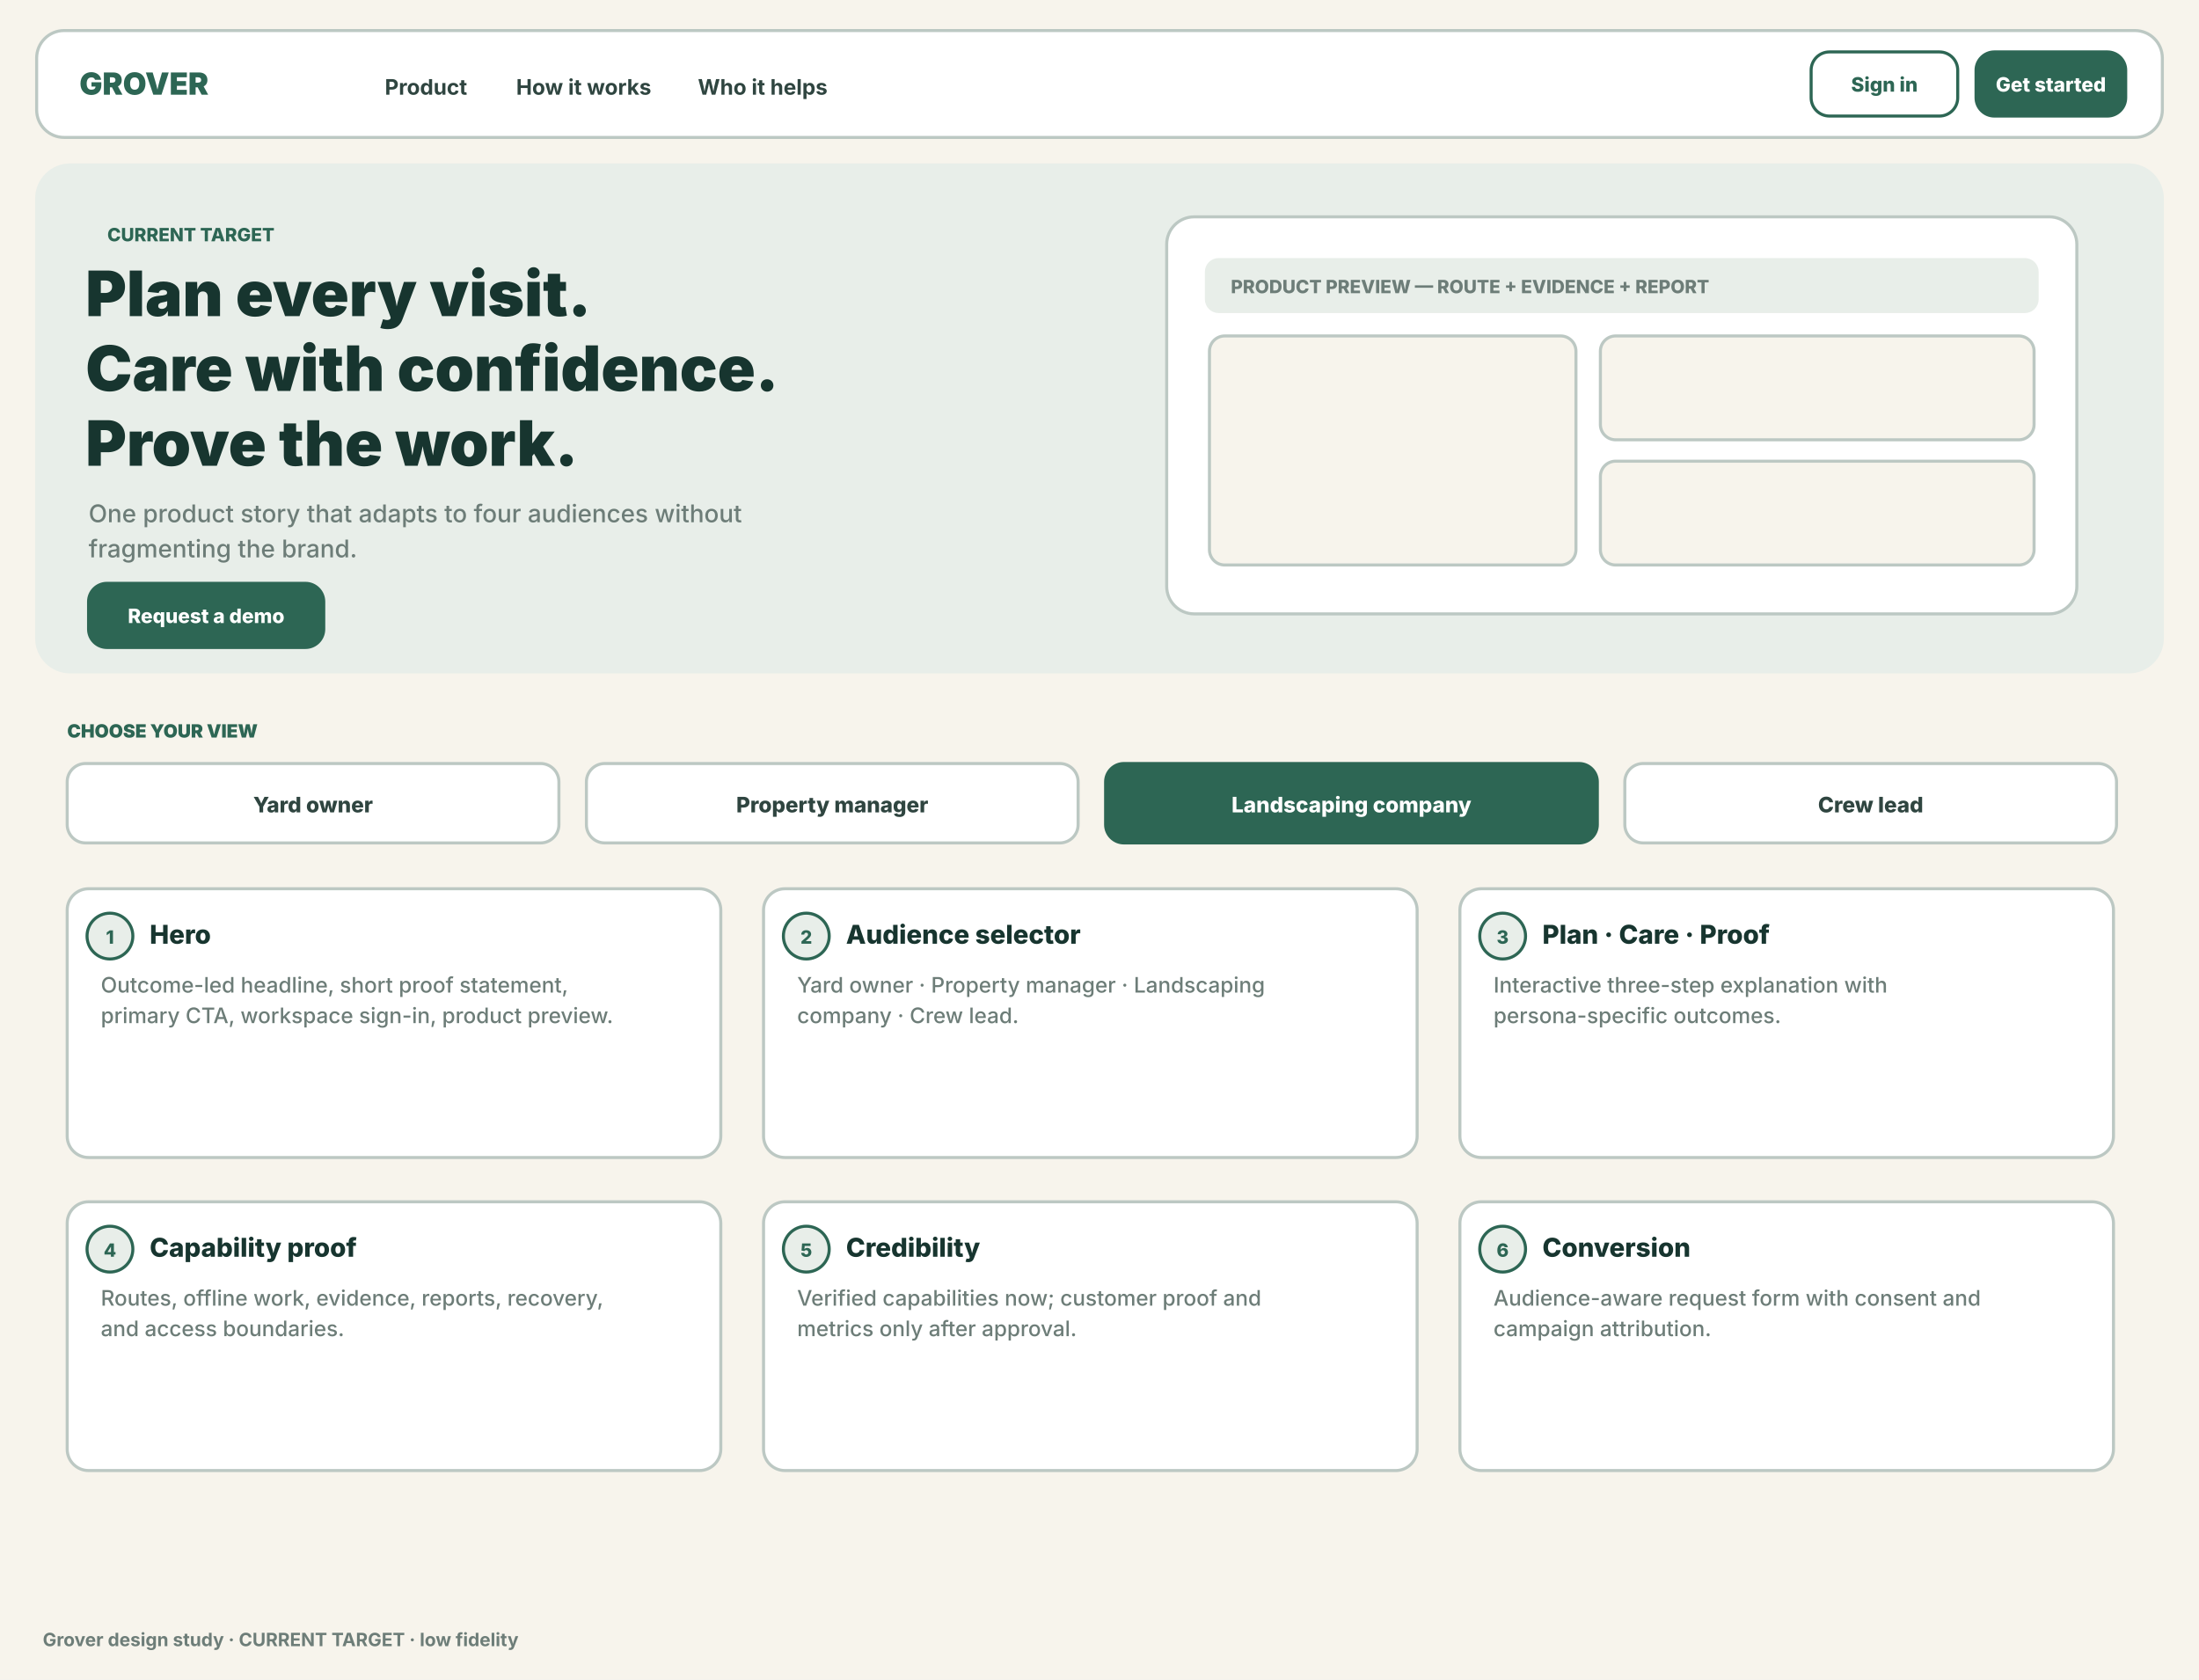
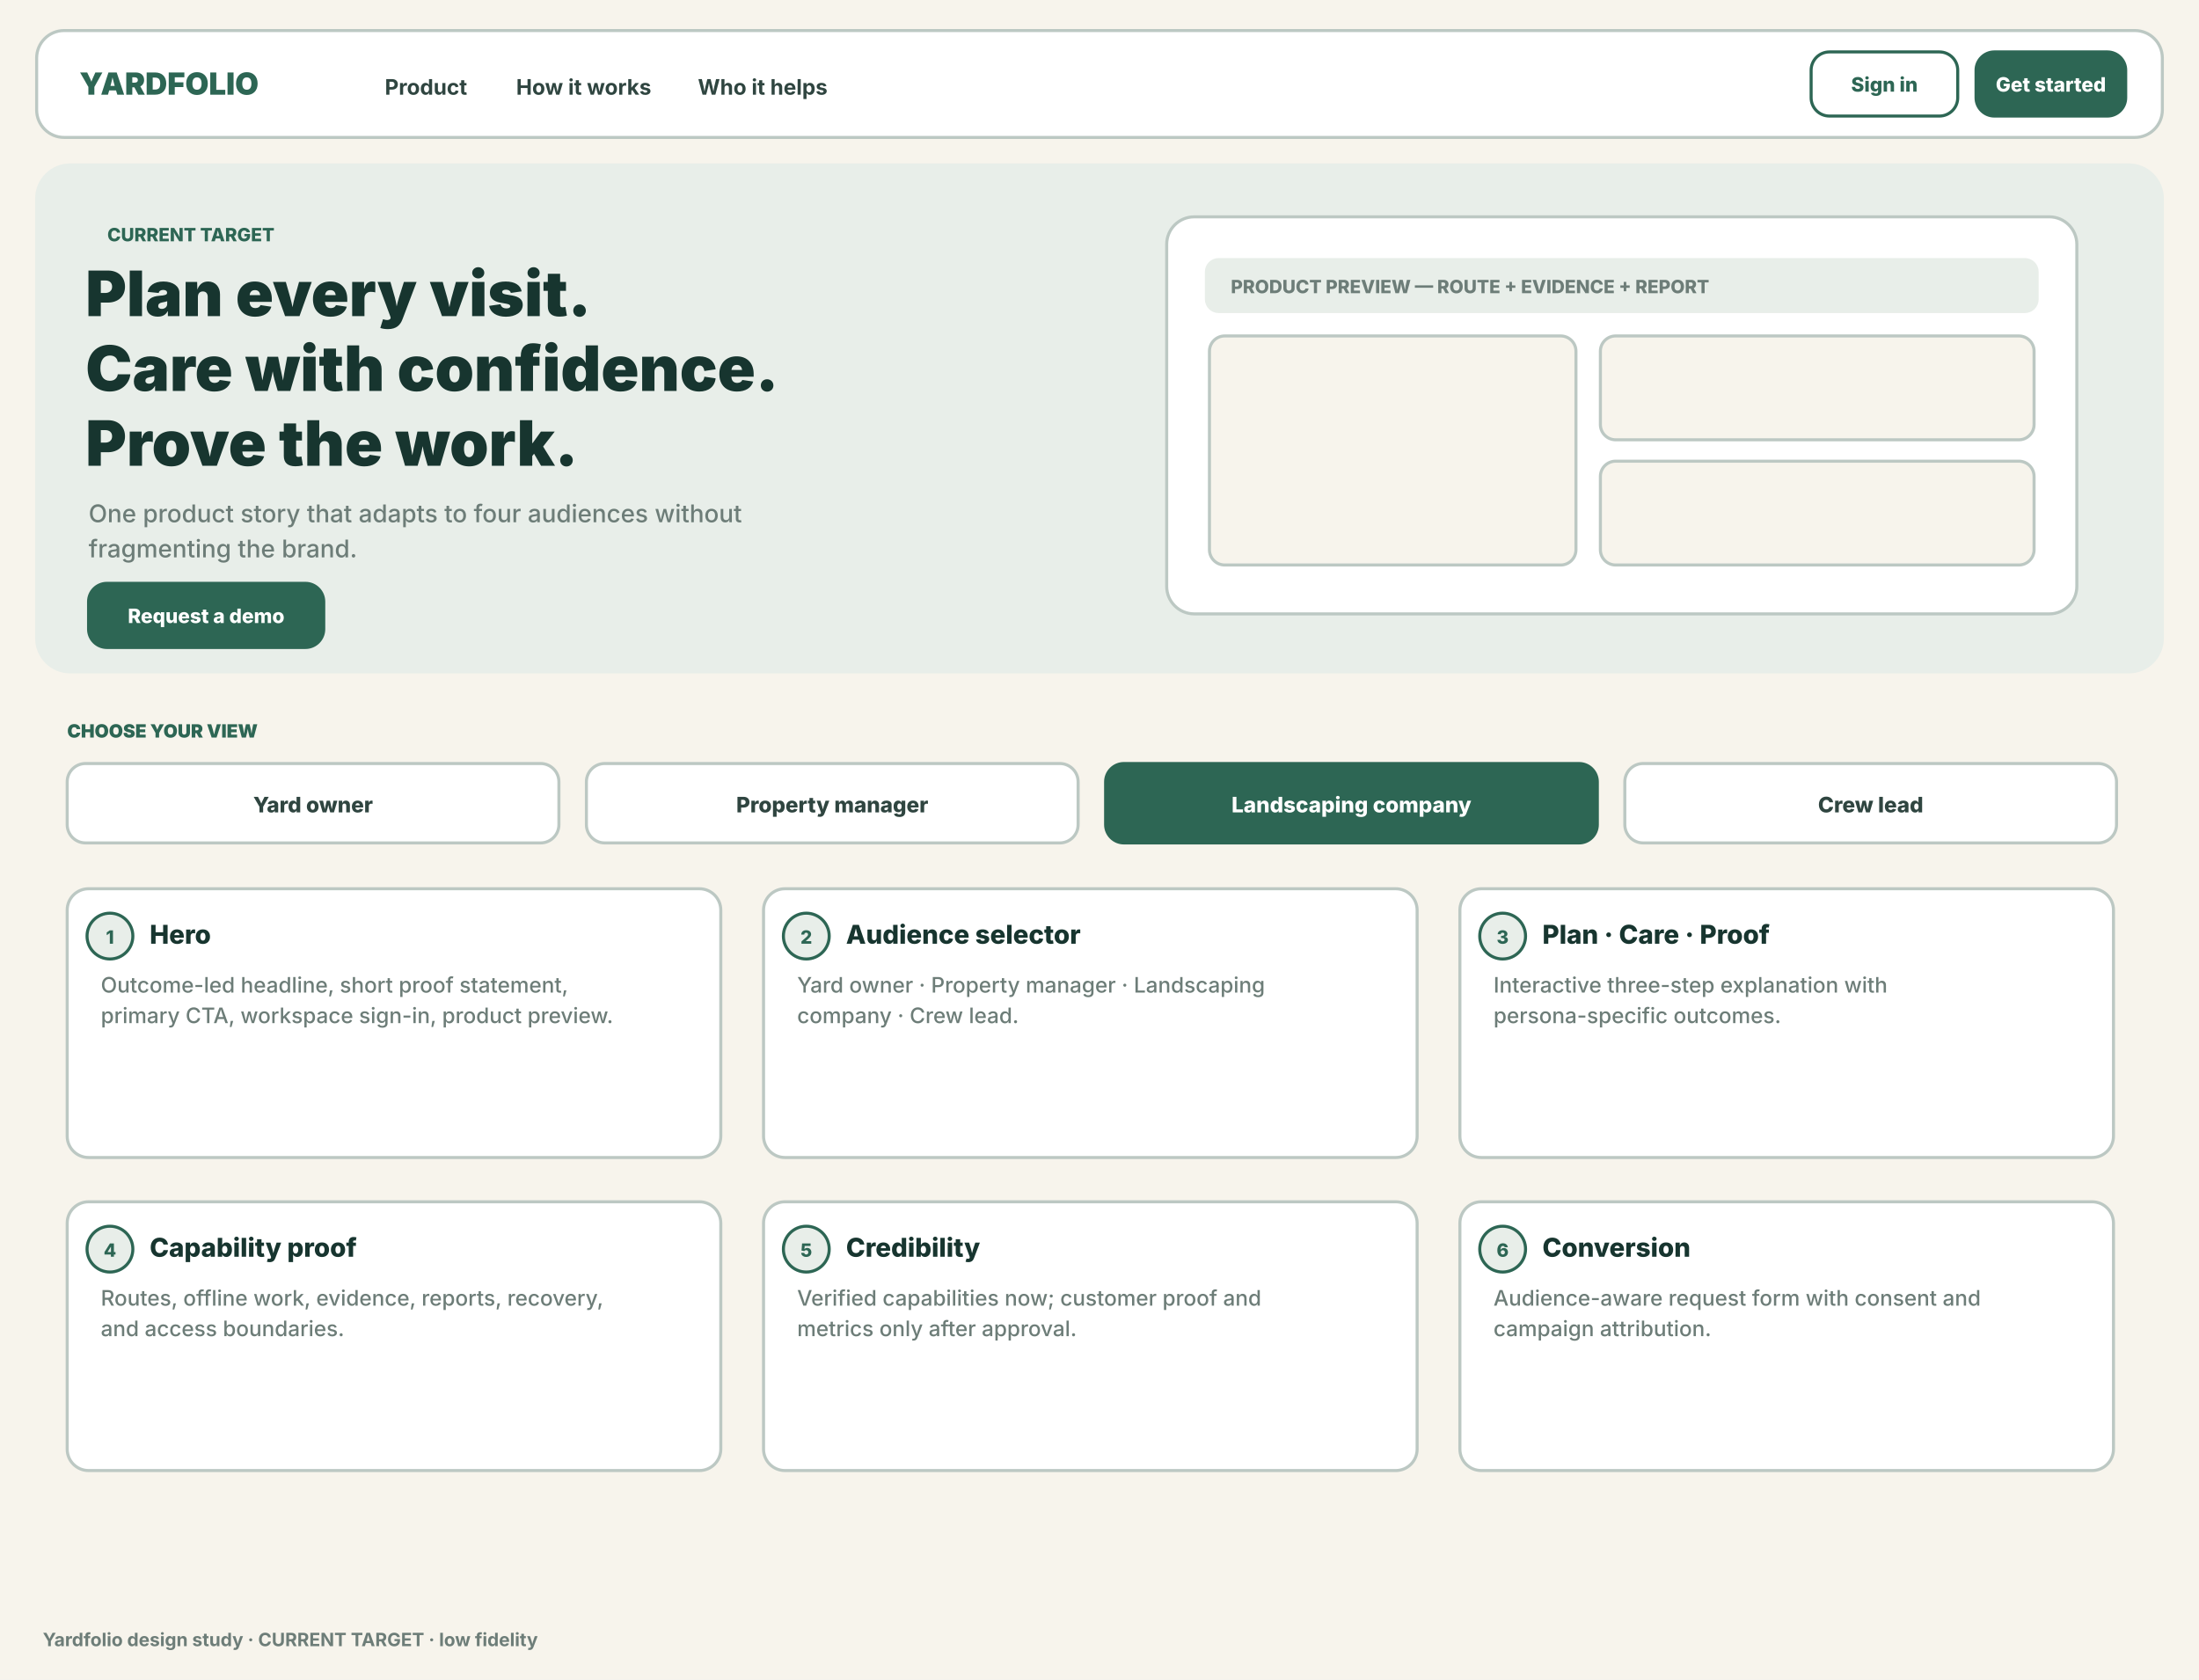
<svg xmlns="http://www.w3.org/2000/svg" width="1440" height="1100" viewBox="0 0 1440 1100" role="img" aria-labelledby="title desc">
  <rect width="1440" height="1100" fill="#f7f4ec" />
  <rect x="24" y="20" width="1392" height="70" rx="18" fill="#ffffff" stroke="#bcc8c3" stroke-width="2" />
-   <text x="52" y="62" font-family="Inter, Arial, sans-serif" font-size="20" font-weight="900" fill="#2d6654" text-anchor="start">GROVER</text>
+   <text x="52" y="62" font-family="Inter, Arial, sans-serif" font-size="20" font-weight="900" fill="#2d6654" text-anchor="start">YARDFOLIO</text>
  <text x="252" y="62" font-family="Inter, Arial, sans-serif" font-size="14" font-weight="700" fill="#2f4540" text-anchor="start">Product</text>
  <text x="338" y="62" font-family="Inter, Arial, sans-serif" font-size="14" font-weight="700" fill="#2f4540" text-anchor="start">How it works</text>
  <text x="457" y="62" font-family="Inter, Arial, sans-serif" font-size="14" font-weight="700" fill="#2f4540" text-anchor="start">Who it helps</text>
  <rect x="1186" y="34" width="96" height="42" rx="12" fill="#ffffff" stroke="#2d6654" stroke-width="2" />
  <text x="1234" y="60" font-family="Inter, Arial, sans-serif" font-size="13" font-weight="800" fill="#2d6654" text-anchor="middle">Sign in</text>
  <rect x="1294" y="34" width="98" height="42" rx="12" fill="#2d6654" stroke="#2d6654" stroke-width="2" />
  <text x="1343" y="60" font-family="Inter, Arial, sans-serif" font-size="13" font-weight="800" fill="#ffffff" text-anchor="middle">Get started</text>
  <rect x="24" y="108" width="1392" height="332" rx="22" fill="#e8eee9" stroke="#e8eee9" stroke-width="2" />
  <rect x="56" y="138" width="138" height="30" rx="15" fill="#e8eee9" stroke="#e8eee9" stroke-width="2" />
  <text x="125" y="158" font-family="Inter, Arial, sans-serif" font-size="12" font-weight="800" fill="#2d6654" text-anchor="middle">CURRENT TARGET</text>
  <text x="56" y="207" font-family="Inter, Arial, sans-serif" font-size="41" font-weight="900" fill="#17352f" text-anchor="start">Plan every visit.</text>
  <text x="56" y="256" font-family="Inter, Arial, sans-serif" font-size="41" font-weight="900" fill="#17352f" text-anchor="start">Care with confidence.</text>
  <text x="56" y="305" font-family="Inter, Arial, sans-serif" font-size="41" font-weight="900" fill="#17352f" text-anchor="start">Prove the work.</text>
  <text x="58" y="342" font-family="Inter, Arial, sans-serif" font-size="16" font-weight="500" fill="#6d7d78" text-anchor="start">One product story that adapts to four audiences without</text>
  <text x="58" y="365" font-family="Inter, Arial, sans-serif" font-size="16" font-weight="500" fill="#6d7d78" text-anchor="start">fragmenting the brand.</text>
  <rect x="58" y="382" width="154" height="42" rx="12" fill="#2d6654" stroke="#2d6654" stroke-width="2" />
  <text x="135" y="408" font-family="Inter, Arial, sans-serif" font-size="13" font-weight="800" fill="#ffffff" text-anchor="middle">Request a demo</text>
  <rect x="764" y="142" width="596" height="260" rx="18" fill="#ffffff" stroke="#bcc8c3" stroke-width="2" />
  <rect x="790" y="170" width="544" height="34" rx="8" fill="#e8eee9" stroke="#e8eee9" stroke-width="2" />
  <text x="806" y="192" font-family="Inter, Arial, sans-serif" font-size="12" font-weight="800" fill="#6d7d78" text-anchor="start">PRODUCT PREVIEW — ROUTE + EVIDENCE + REPORT</text>
  <rect x="792" y="220" width="240" height="150" rx="10" fill="#f7f4ec" stroke="#bcc8c3" stroke-width="2" />
  <rect x="1048" y="220" width="284" height="68" rx="10" fill="#f7f4ec" stroke="#bcc8c3" stroke-width="2" />
  <rect x="1048" y="302" width="284" height="68" rx="10" fill="#f7f4ec" stroke="#bcc8c3" stroke-width="2" />
  <text x="44" y="483" font-family="Inter, Arial, sans-serif" font-size="12" font-weight="900" fill="#2d6654" text-anchor="start">CHOOSE YOUR VIEW</text>
  <rect x="44" y="500" width="322" height="52" rx="12" fill="#ffffff" stroke="#bcc8c3" stroke-width="2" />
  <text x="205" y="532" font-family="Inter, Arial, sans-serif" font-size="14" font-weight="800" fill="#2f4540" text-anchor="middle">Yard owner</text>
  <rect x="384" y="500" width="322" height="52" rx="12" fill="#ffffff" stroke="#bcc8c3" stroke-width="2" />
  <text x="545" y="532" font-family="Inter, Arial, sans-serif" font-size="14" font-weight="800" fill="#2f4540" text-anchor="middle">Property manager</text>
  <rect x="724" y="500" width="322" height="52" rx="12" fill="#2d6654" stroke="#2d6654" stroke-width="2" />
  <text x="885" y="532" font-family="Inter, Arial, sans-serif" font-size="14" font-weight="800" fill="#ffffff" text-anchor="middle">Landscaping company</text>
  <rect x="1064" y="500" width="322" height="52" rx="12" fill="#ffffff" stroke="#bcc8c3" stroke-width="2" />
  <text x="1225" y="532" font-family="Inter, Arial, sans-serif" font-size="14" font-weight="800" fill="#2f4540" text-anchor="middle">Crew lead</text>
  <rect x="44" y="582" width="428" height="176" rx="14" fill="#ffffff" stroke="#bcc8c3" stroke-width="2" />
  <circle cx="72" cy="613" r="15" fill="#e8eee9" stroke="#2d6654" stroke-width="2" />
  <text x="72" y="618" font-family="Inter, Arial, sans-serif" font-size="12" font-weight="800" fill="#2d6654" text-anchor="middle">1</text>
  <text x="98" y="618" font-family="Inter, Arial, sans-serif" font-size="17" font-weight="800" fill="#17352f" text-anchor="start">Hero</text>
  <text x="66" y="650" font-family="Inter, Arial, sans-serif" font-size="14" font-weight="500" fill="#6d7d78" text-anchor="start">Outcome-led headline, short proof statement,</text>
  <text x="66" y="670" font-family="Inter, Arial, sans-serif" font-size="14" font-weight="500" fill="#6d7d78" text-anchor="start">primary CTA, workspace sign-in, product preview.</text>
  <rect x="500" y="582" width="428" height="176" rx="14" fill="#ffffff" stroke="#bcc8c3" stroke-width="2" />
  <circle cx="528" cy="613" r="15" fill="#e8eee9" stroke="#2d6654" stroke-width="2" />
  <text x="528" y="618" font-family="Inter, Arial, sans-serif" font-size="12" font-weight="800" fill="#2d6654" text-anchor="middle">2</text>
  <text x="554" y="618" font-family="Inter, Arial, sans-serif" font-size="17" font-weight="800" fill="#17352f" text-anchor="start">Audience selector</text>
  <text x="522" y="650" font-family="Inter, Arial, sans-serif" font-size="14" font-weight="500" fill="#6d7d78" text-anchor="start">Yard owner · Property manager · Landscaping</text>
  <text x="522" y="670" font-family="Inter, Arial, sans-serif" font-size="14" font-weight="500" fill="#6d7d78" text-anchor="start">company · Crew lead.</text>
  <rect x="956" y="582" width="428" height="176" rx="14" fill="#ffffff" stroke="#bcc8c3" stroke-width="2" />
  <circle cx="984" cy="613" r="15" fill="#e8eee9" stroke="#2d6654" stroke-width="2" />
  <text x="984" y="618" font-family="Inter, Arial, sans-serif" font-size="12" font-weight="800" fill="#2d6654" text-anchor="middle">3</text>
  <text x="1010" y="618" font-family="Inter, Arial, sans-serif" font-size="17" font-weight="800" fill="#17352f" text-anchor="start">Plan · Care · Proof</text>
  <text x="978" y="650" font-family="Inter, Arial, sans-serif" font-size="14" font-weight="500" fill="#6d7d78" text-anchor="start">Interactive three-step explanation with</text>
  <text x="978" y="670" font-family="Inter, Arial, sans-serif" font-size="14" font-weight="500" fill="#6d7d78" text-anchor="start">persona-specific outcomes.</text>
  <rect x="44" y="787" width="428" height="176" rx="14" fill="#ffffff" stroke="#bcc8c3" stroke-width="2" />
  <circle cx="72" cy="818" r="15" fill="#e8eee9" stroke="#2d6654" stroke-width="2" />
  <text x="72" y="823" font-family="Inter, Arial, sans-serif" font-size="12" font-weight="800" fill="#2d6654" text-anchor="middle">4</text>
  <text x="98" y="823" font-family="Inter, Arial, sans-serif" font-size="17" font-weight="800" fill="#17352f" text-anchor="start">Capability proof</text>
  <text x="66" y="855" font-family="Inter, Arial, sans-serif" font-size="14" font-weight="500" fill="#6d7d78" text-anchor="start">Routes, offline work, evidence, reports, recovery,</text>
  <text x="66" y="875" font-family="Inter, Arial, sans-serif" font-size="14" font-weight="500" fill="#6d7d78" text-anchor="start">and access boundaries.</text>
  <rect x="500" y="787" width="428" height="176" rx="14" fill="#ffffff" stroke="#bcc8c3" stroke-width="2" />
  <circle cx="528" cy="818" r="15" fill="#e8eee9" stroke="#2d6654" stroke-width="2" />
  <text x="528" y="823" font-family="Inter, Arial, sans-serif" font-size="12" font-weight="800" fill="#2d6654" text-anchor="middle">5</text>
  <text x="554" y="823" font-family="Inter, Arial, sans-serif" font-size="17" font-weight="800" fill="#17352f" text-anchor="start">Credibility</text>
  <text x="522" y="855" font-family="Inter, Arial, sans-serif" font-size="14" font-weight="500" fill="#6d7d78" text-anchor="start">Verified capabilities now; customer proof and</text>
  <text x="522" y="875" font-family="Inter, Arial, sans-serif" font-size="14" font-weight="500" fill="#6d7d78" text-anchor="start">metrics only after approval.</text>
  <rect x="956" y="787" width="428" height="176" rx="14" fill="#ffffff" stroke="#bcc8c3" stroke-width="2" />
  <circle cx="984" cy="818" r="15" fill="#e8eee9" stroke="#2d6654" stroke-width="2" />
  <text x="984" y="823" font-family="Inter, Arial, sans-serif" font-size="12" font-weight="800" fill="#2d6654" text-anchor="middle">6</text>
  <text x="1010" y="823" font-family="Inter, Arial, sans-serif" font-size="17" font-weight="800" fill="#17352f" text-anchor="start">Conversion</text>
  <text x="978" y="855" font-family="Inter, Arial, sans-serif" font-size="14" font-weight="500" fill="#6d7d78" text-anchor="start">Audience-aware request form with consent and</text>
  <text x="978" y="875" font-family="Inter, Arial, sans-serif" font-size="14" font-weight="500" fill="#6d7d78" text-anchor="start">campaign attribution.</text>
-   <text x="28" y="1078" font-family="Inter, Arial, sans-serif" font-size="12" font-weight="700" fill="#6d7d78" text-anchor="start">Grover design study · CURRENT TARGET · low fidelity</text>
+   <text x="28" y="1078" font-family="Inter, Arial, sans-serif" font-size="12" font-weight="700" fill="#6d7d78" text-anchor="start">Yardfolio design study · CURRENT TARGET · low fidelity</text>
</svg>
